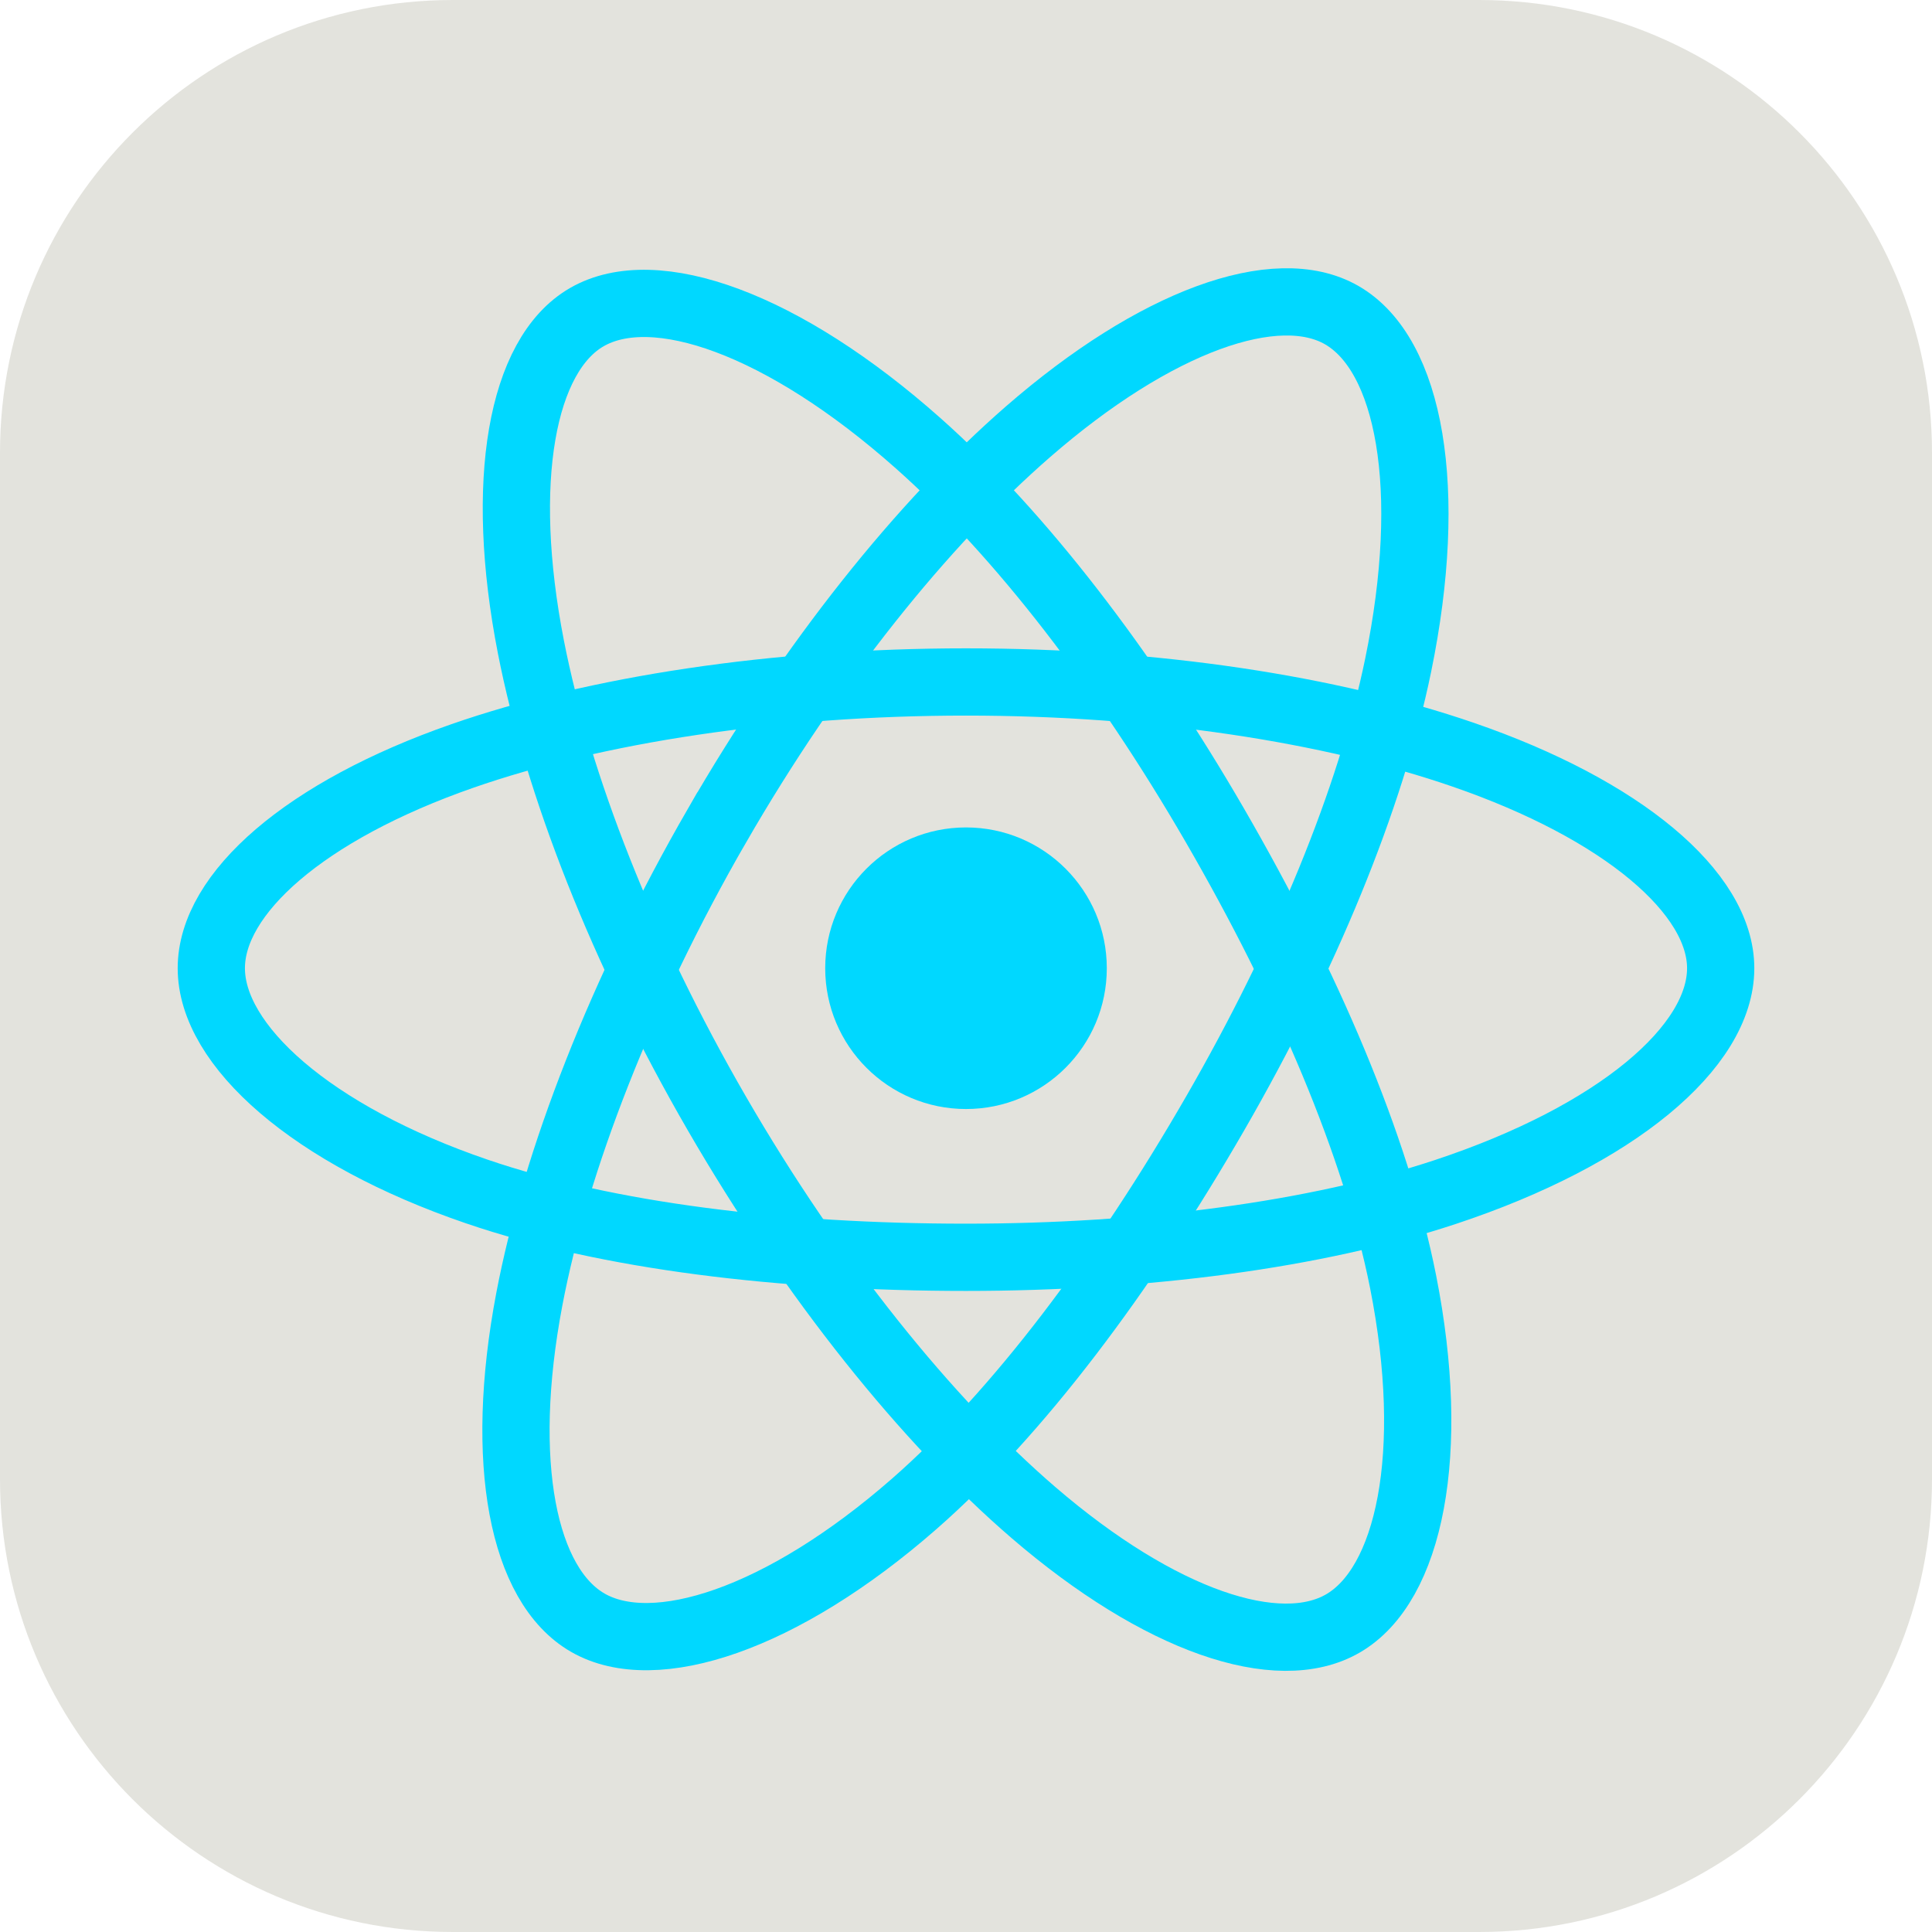
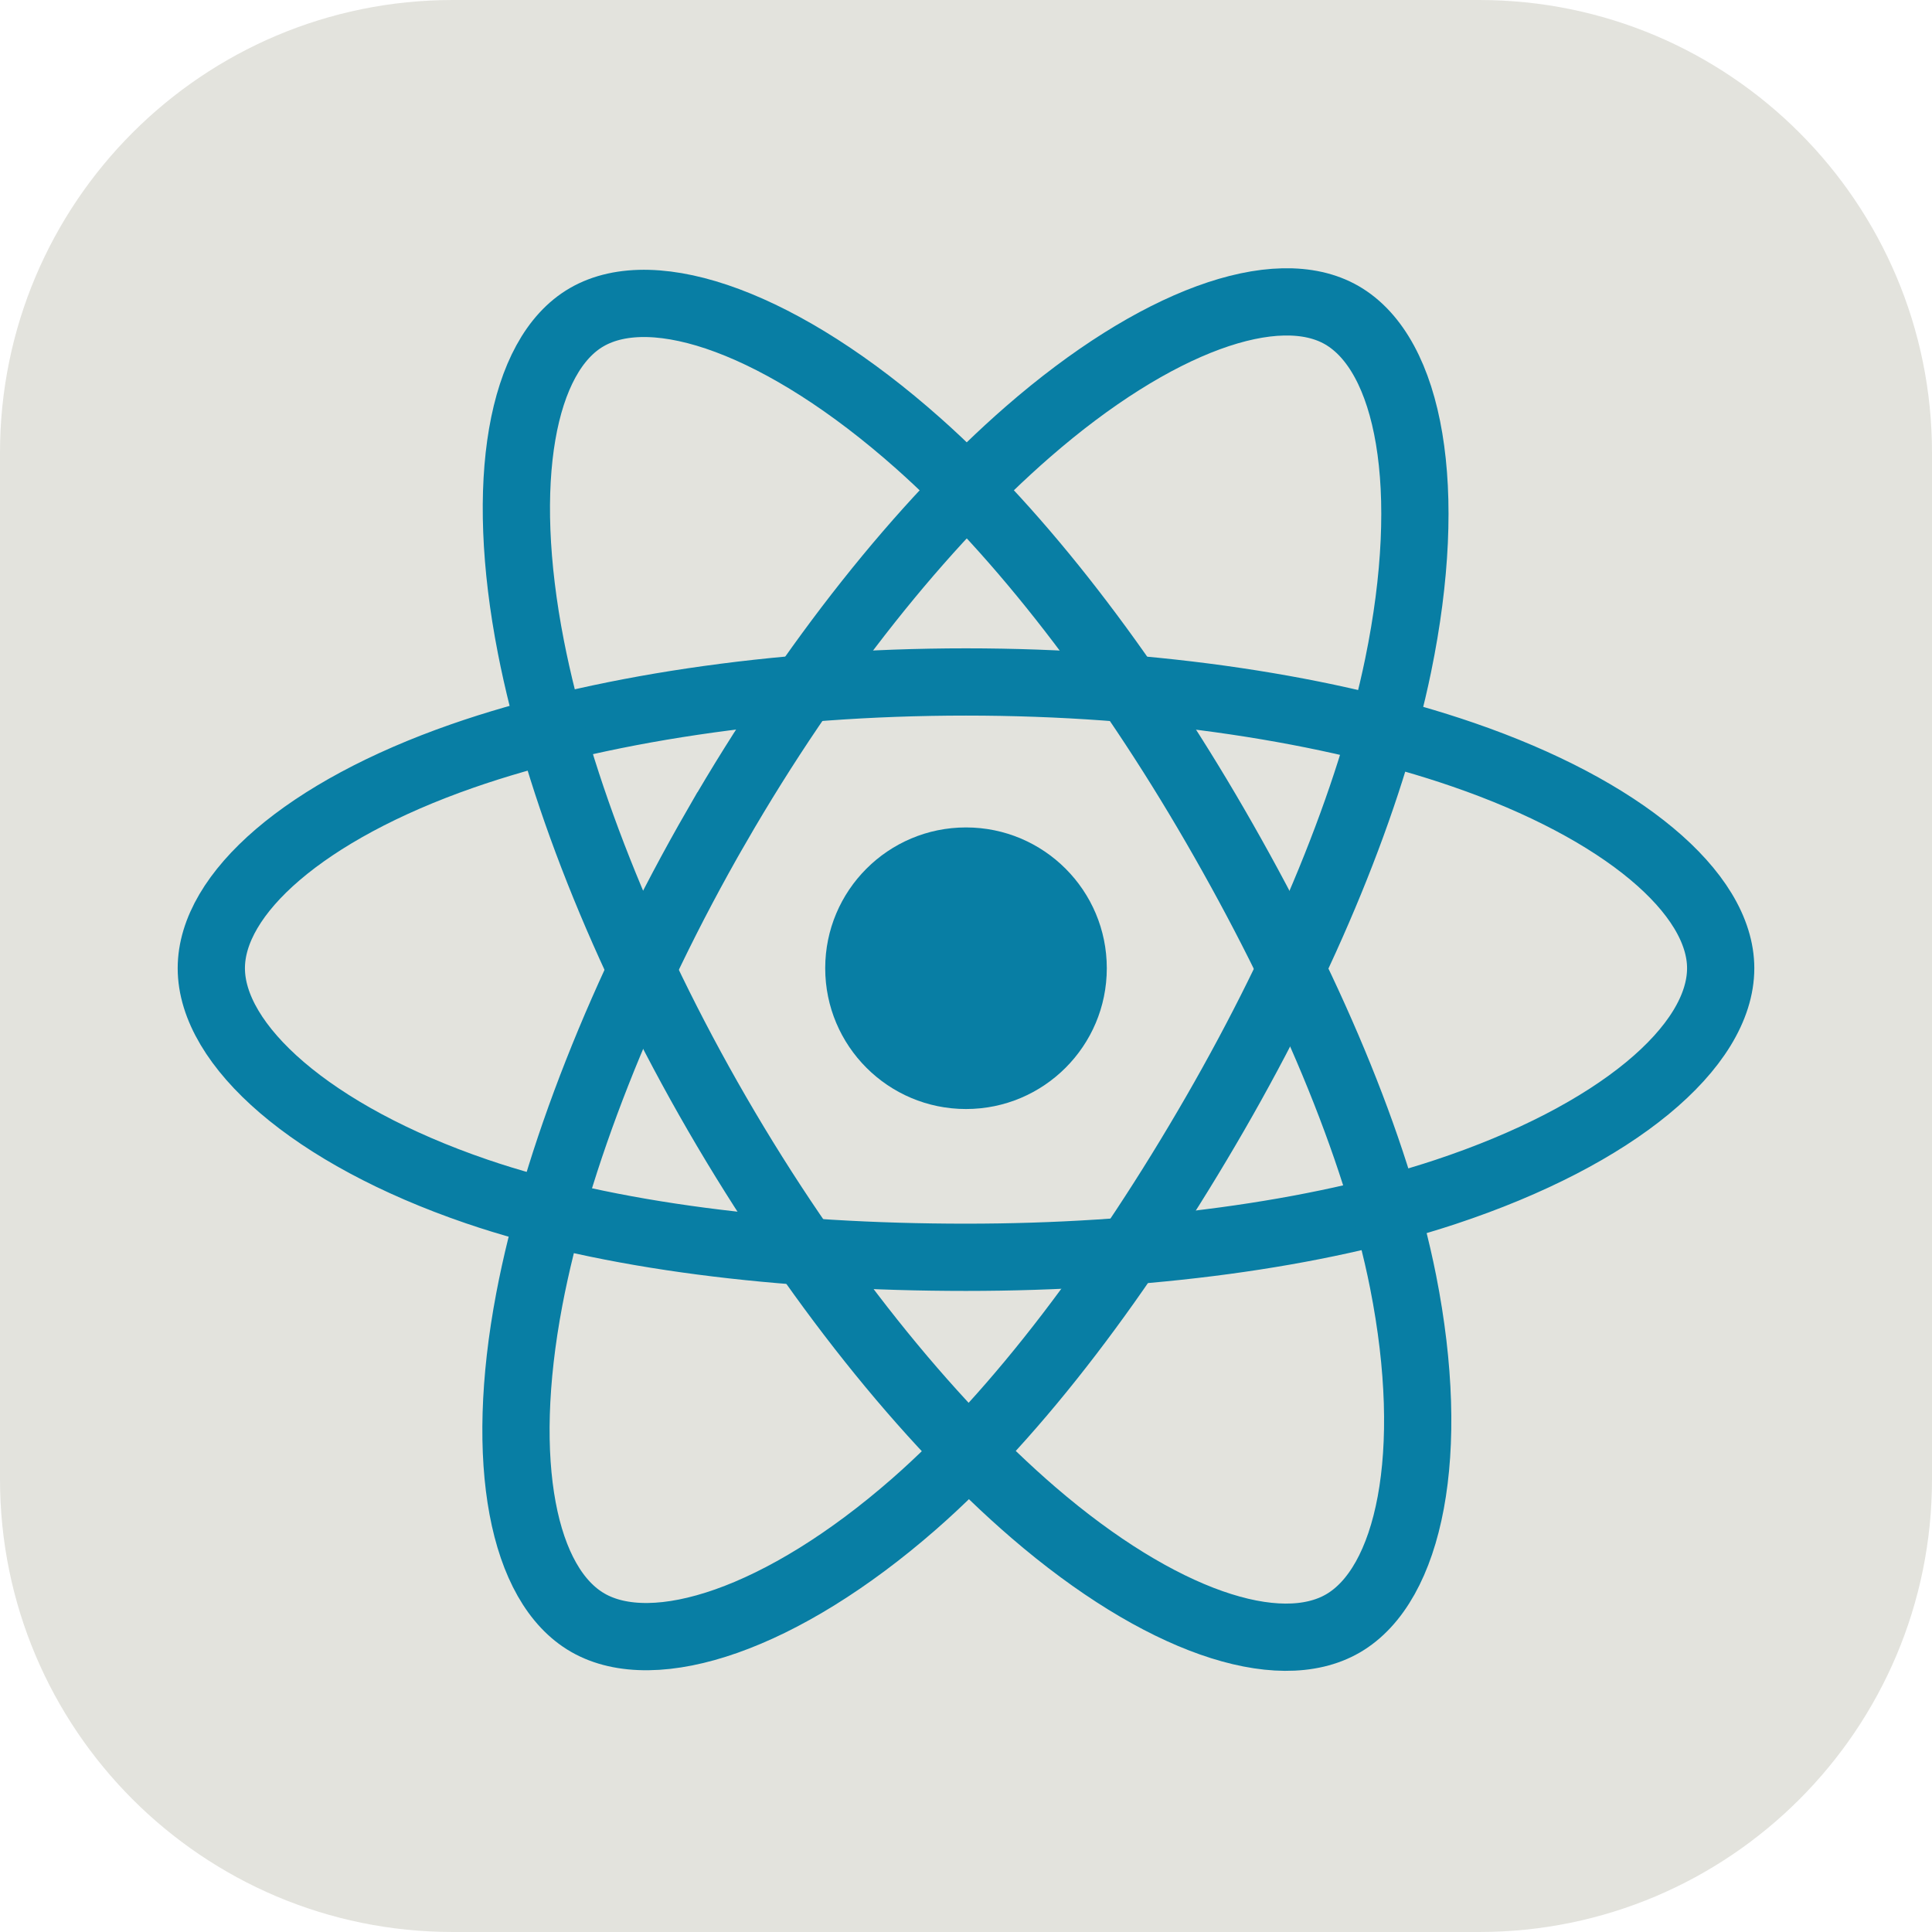
<svg xmlns="http://www.w3.org/2000/svg" width="256" height="256" fill="none" viewBox="0 0 256 256">
  <rect width="256" height="256" fill="#E3E3DD" rx="60" />
-   <path fill="#00D8FF" d="M128.001 146.951C138.305 146.951 146.657 138.598 146.657 128.295C146.657 117.992 138.305 109.639 128.001 109.639C117.698 109.639 109.345 117.992 109.345 128.295C109.345 138.598 117.698 146.951 128.001 146.951Z" />
-   <path fill-rule="evenodd" stroke="#00D8FF" stroke-width="8.911" d="M128.002 90.363C153.05 90.363 176.319 93.957 193.864 99.998C215.003 107.275 228 118.306 228 128.295C228 138.704 214.226 150.423 191.525 157.944C174.363 163.63 151.779 166.598 128.002 166.598C103.624 166.598 80.539 163.812 63.183 157.881C41.225 150.376 28 138.506 28 128.295C28 118.387 40.41 107.441 61.252 100.175C78.862 94.035 102.705 90.363 127.998 90.363H128.002Z" clip-rule="evenodd" />
-   <path fill-rule="evenodd" stroke="#00D8FF" stroke-width="8.911" d="M94.981 109.438C107.495 87.74 122.232 69.378 136.23 57.197C153.094 42.521 169.144 36.773 177.796 41.762C186.813 46.962 190.084 64.75 185.259 88.171C181.614 105.879 172.9 126.925 161.021 147.523C148.842 168.641 134.897 187.247 121.09 199.315C103.619 214.587 86.728 220.114 77.883 215.013C69.3 210.067 66.018 193.846 70.136 172.161C73.615 153.838 82.345 131.349 94.977 109.438L94.981 109.438Z" clip-rule="evenodd" />
-   <path fill-rule="evenodd" stroke="#00D8FF" stroke-width="8.911" d="M95.012 147.578C82.463 125.904 73.919 103.962 70.353 85.752C66.06 63.811 69.095 47.035 77.74 42.032C86.749 36.816 103.792 42.866 121.674 58.744C135.194 70.748 149.077 88.805 160.99 109.383C173.204 130.481 182.358 151.856 185.919 169.844C190.425 192.608 186.778 210.001 177.941 215.116C169.367 220.08 153.676 214.825 136.945 200.427C122.809 188.263 107.685 169.468 95.012 147.578Z" clip-rule="evenodd" />
+   <path fill="#087EA4" d="M128.001 146.951C138.305 146.951 146.657 138.598 146.657 128.295C146.657 117.992 138.305 109.639 128.001 109.639C117.698 109.639 109.345 117.992 109.345 128.295C109.345 138.598 117.698 146.951 128.001 146.951Z" />
+   <path fill-rule="evenodd" stroke="#087EA4" stroke-width="8.911" d="M128.002 90.363C153.05 90.363 176.319 93.957 193.864 99.998C215.003 107.275 228 118.306 228 128.295C228 138.704 214.226 150.423 191.525 157.944C174.363 163.63 151.779 166.598 128.002 166.598C103.624 166.598 80.539 163.812 63.183 157.881C41.225 150.376 28 138.506 28 128.295C28 118.387 40.41 107.441 61.252 100.175C78.862 94.035 102.705 90.363 127.998 90.363H128.002Z" clip-rule="evenodd" />
+   <path fill-rule="evenodd" stroke="#087EA4" stroke-width="8.911" d="M94.981 109.438C107.495 87.74 122.232 69.378 136.23 57.197C153.094 42.521 169.144 36.773 177.796 41.762C186.813 46.962 190.084 64.75 185.259 88.171C181.614 105.879 172.9 126.925 161.021 147.523C148.842 168.641 134.897 187.247 121.09 199.315C103.619 214.587 86.728 220.114 77.883 215.013C69.3 210.067 66.018 193.846 70.136 172.161C73.615 153.838 82.345 131.349 94.977 109.438L94.981 109.438Z" clip-rule="evenodd" />
+   <path fill-rule="evenodd" stroke="#087EA4" stroke-width="8.911" d="M95.012 147.578C82.463 125.904 73.919 103.962 70.353 85.752C66.06 63.811 69.095 47.035 77.74 42.032C86.749 36.816 103.792 42.866 121.674 58.744C135.194 70.748 149.077 88.805 160.99 109.383C173.204 130.481 182.358 151.856 185.919 169.844C190.425 192.608 186.778 210.001 177.941 215.116C169.367 220.08 153.676 214.825 136.945 200.427C122.809 188.263 107.685 169.468 95.012 147.578Z" clip-rule="evenodd" />
</svg>
